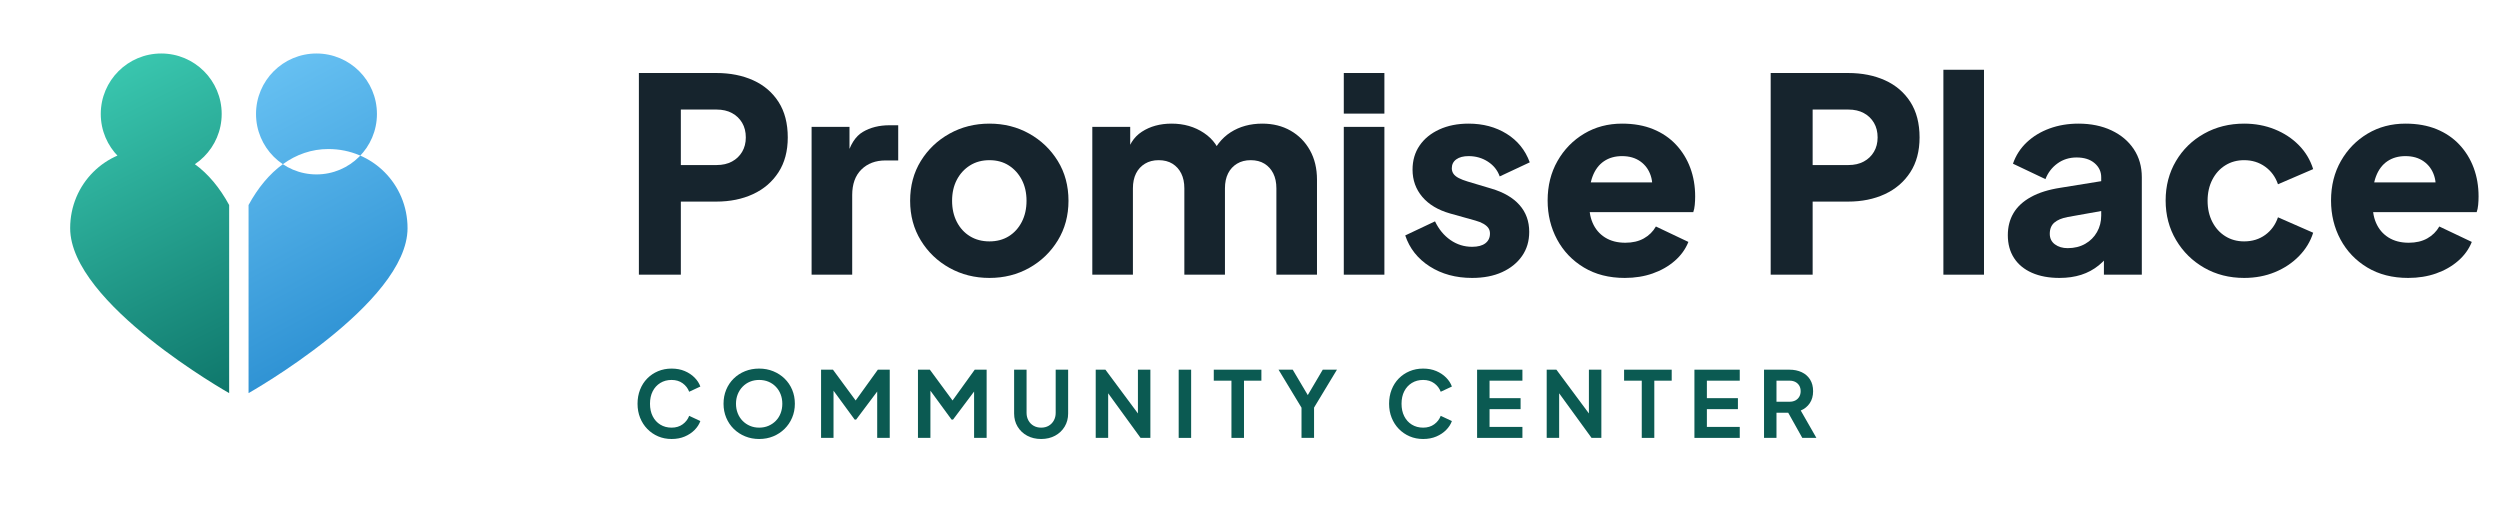
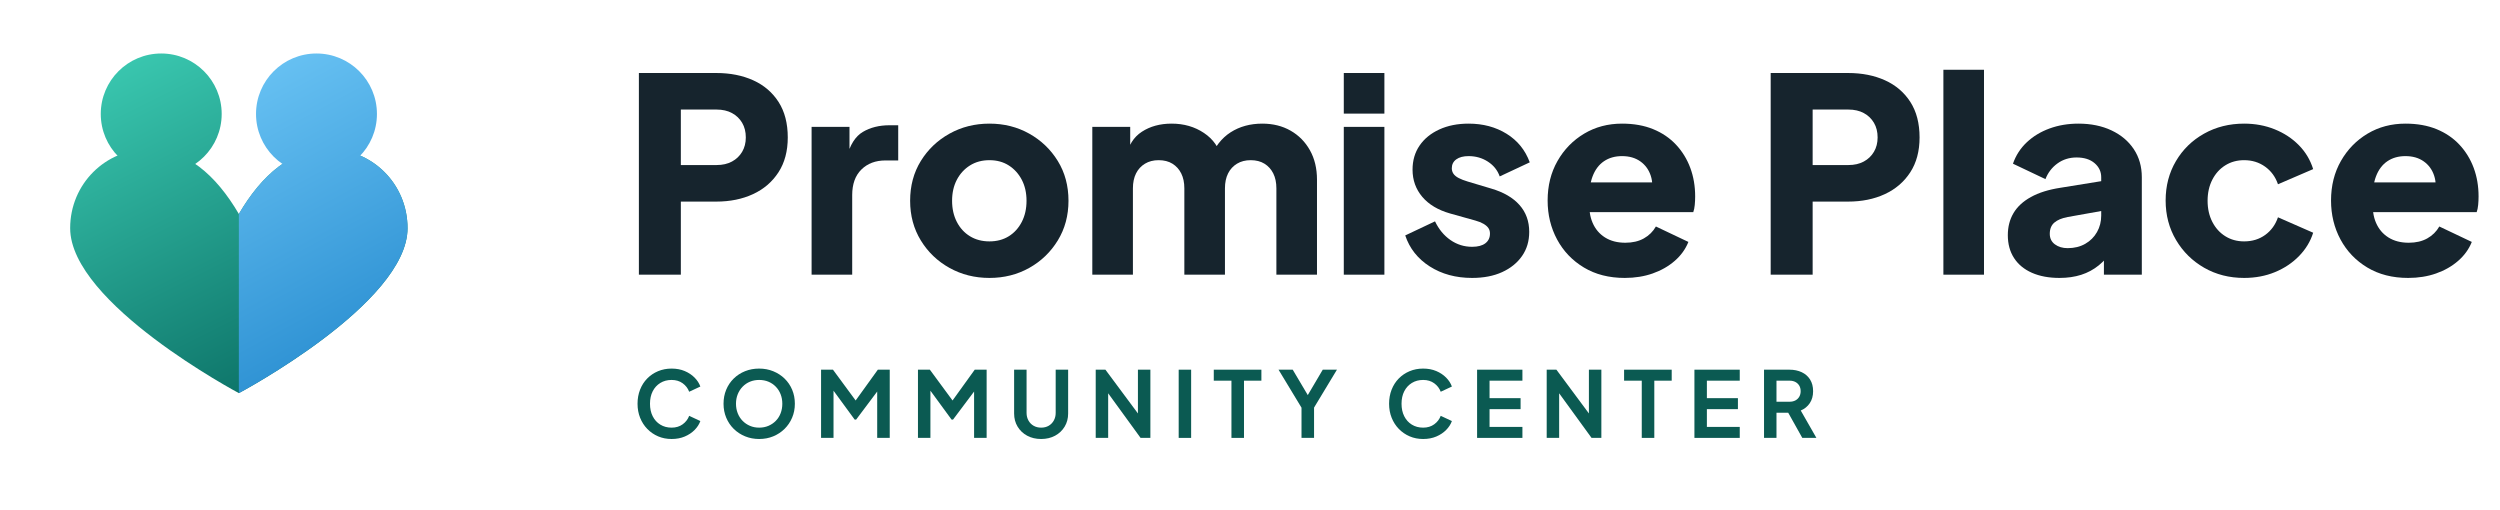
<svg xmlns="http://www.w3.org/2000/svg" viewBox="0 0 314 64" width="314" height="64" fill="none">
  <defs>
    <linearGradient id="ppL" x1="8" y1="6" x2="32" y2="54" gradientUnits="userSpaceOnUse">
      <stop offset="0" stop-color="#3ECFB6" />
      <stop offset="1" stop-color="#0C7267" />
    </linearGradient>
    <linearGradient id="ppR" x1="32" y1="6" x2="58" y2="54" gradientUnits="userSpaceOnUse">
      <stop offset="0" stop-color="#6CC5F5" />
      <stop offset="1" stop-color="#1B82C9" />
    </linearGradient>
  </defs>
  <g transform="translate(0 1) scale(0.9375)">
-     <path fill="url(#ppL)" d="M21.6 6.1 a8.1 8.1 0 1 1 0 16.2 a8.1 8.1 0 0 1 0-16.2 Z M30.7 51.6 C30.7 51.6 9.4 39.6 9.4 29.5 C9.4 23.6 14.1 18.9 20 18.9 C24.5 18.9 28.2 21.8 30.7 26.4 Z" />
-     <path fill="url(#ppR)" d="M42.4 6.1 a8.1 8.1 0 1 1 0 16.2 a8.1 8.1 0 0 1 0-16.2 Z M33.3 51.6 C33.3 51.6 54.6 39.6 54.6 29.5 C54.6 23.6 49.9 18.9 44 18.9 C39.5 18.9 35.8 21.8 33.3 26.4 Z" />
+     <path fill="url(#ppL)" d="M32 51.6C32 51.6 9.4 39.6 9.4 29.5 9.4 23.6 14.1 18.9 20 18.9c4.9 0 8.9 3.4 12 8.7 3.1-5.3 7.1-8.7 12-8.7 5.9 0 10.6 4.7 10.6 10.6 0 10.1-22.6 22.1-22.6 22.1Z" />
+     <path fill="url(#ppR)" d="M32 51.6C32 51.6 54.6 39.6 54.6 29.5c0-5.9-4.7-10.6-10.6-10.6-4.9 0-8.9 3.4-12 8.7Z" />
+     <circle cx="21.6" cy="14.2" r="8.1" fill="url(#ppL)" />
+     <circle cx="42.4" cy="14.2" r="8.1" fill="url(#ppR)" />
  </g>
  <g fill="#16242D">
    <g transform="translate(78.000 34.500) scale(0.034 -0.034)">
      <path d="M66 0V745H352Q429 745 488.5 718.0Q548 691 582.0 638.0Q616 585 616 507Q616 431 581.5 378.0Q547 325 487.5 297.5Q428 270 352 270H221V0ZM221 405H353Q386 405 410.0 418.0Q434 431 447.5 454.0Q461 477 461 507Q461 538 447.5 561.0Q434 584 410.0 597.0Q386 610 353 610H221Z" />
    </g>
    <g transform="translate(100.066 34.500) scale(0.034 -0.034)">
      <path d="M55 0V546H195V415L185 434Q203 503 244.5 527.5Q286 552 343 552H375V422H328Q273 422 239.0 388.5Q205 355 205 294V0Z" />
    </g>
    <g transform="translate(113.190 34.500) scale(0.034 -0.034)">
      <path d="M326 -12Q245 -12 178.5 25.0Q112 62 72.5 126.5Q33 191 33 273Q33 356 72.5 420.0Q112 484 178.5 521.0Q245 558 326 558Q407 558 473.0 521.0Q539 484 578.5 420.0Q618 356 618 273Q618 191 578.5 126.5Q539 62 473.0 25.0Q407 -12 326 -12ZM326 123Q367 123 397.5 142.0Q428 161 445.5 195.0Q463 229 463 273Q463 317 445.5 350.5Q428 384 397.5 403.5Q367 423 326 423Q285 423 254.0 403.5Q223 384 205.5 350.5Q188 317 188 273Q188 229 205.5 195.0Q223 161 254.0 142.0Q285 123 326 123Z" />
    </g>
    <g transform="translate(135.324 34.500) scale(0.034 -0.034)">
      <path d="M55 0V546H195V413L180 435Q192 498 238.0 528.0Q284 558 348 558Q416 558 467.5 523.5Q519 489 532 431L489 427Q516 494 566.0 526.0Q616 558 683 558Q742 558 787.5 532.0Q833 506 859.0 459.5Q885 413 885 351V0H735V319Q735 351 723.5 374.0Q712 397 691.0 410.0Q670 423 640 423Q611 423 589.5 410.0Q568 397 556.5 374.0Q545 351 545 319V0H395V319Q395 351 383.5 374.0Q372 397 351.0 410.0Q330 423 300 423Q271 423 249.5 410.0Q228 397 216.5 374.0Q205 351 205 319V0Z" />
    </g>
    <g transform="translate(166.910 34.500) scale(0.034 -0.034)">
      <path d="M55 0V546H205V0ZM55 595V745H205V595Z" />
    </g>
    <g transform="translate(175.750 34.500) scale(0.034 -0.034)">
      <path d="M269 -12Q179 -12 112.5 30.5Q46 73 22 145L132 197Q153 153 189.0 128.0Q225 103 269 103Q301 103 318.0 116.0Q335 129 335 152Q335 164 329.0 172.5Q323 181 311.0 188.0Q299 195 281 200L188 226Q121 245 85.0 287.5Q49 330 49 388Q49 439 75.0 477.0Q101 515 148.0 536.5Q195 558 256 558Q336 558 396.5 520.5Q457 483 482 415L371 363Q359 397 327.5 417.5Q296 438 256 438Q227 438 210.5 426.0Q194 414 194 393Q194 382 200.0 373.0Q206 364 219.5 357.0Q233 350 253 344L340 318Q408 298 444.0 257.5Q480 217 480 158Q480 107 453.5 69.0Q427 31 380.0 9.5Q333 -12 269 -12Z" />
    </g>
    <g transform="translate(193.260 34.500) scale(0.034 -0.034)">
      <path d="M318 -12Q231 -12 167.0 26.5Q103 65 68.0 130.0Q33 195 33 274Q33 356 69.5 420.0Q106 484 168.0 521.0Q230 558 308 558Q373 558 423.0 537.5Q473 517 507.5 480.0Q542 443 560.0 394.5Q578 346 578 289Q578 273 576.5 257.5Q575 242 571 231H162V341H486L415 289Q425 332 414.0 365.5Q403 399 375.5 418.5Q348 438 308 438Q269 438 241.0 419.0Q213 400 199.0 363.0Q185 326 188 273Q184 227 199.0 192.0Q214 157 245.0 137.5Q276 118 320 118Q360 118 388.5 134.0Q417 150 433 178L553 121Q537 81 502.5 51.0Q468 21 421.0 4.5Q374 -12 318 -12Z" />
    </g>
    <g transform="translate(220.154 34.500) scale(0.034 -0.034)">
      <path d="M66 0V745H352Q429 745 488.5 718.0Q548 691 582.0 638.0Q616 585 616 507Q616 431 581.5 378.0Q547 325 487.5 297.5Q428 270 352 270H221V0ZM221 405H353Q386 405 410.0 418.0Q434 431 447.5 454.0Q461 477 461 507Q461 538 447.5 561.0Q434 584 410.0 597.0Q386 610 353 610H221Z" />
    </g>
    <g transform="translate(242.220 34.500) scale(0.034 -0.034)">
      <path d="M55 0V757H205V0Z" />
    </g>
    <g transform="translate(251.060 34.500) scale(0.034 -0.034)">
      <path d="M224 -12Q165 -12 122.0 7.0Q79 26 56.0 61.5Q33 97 33 146Q33 192 54.0 227.5Q75 263 118.5 287.0Q162 311 227 321L394 348V238L254 213Q222 207 205.0 192.5Q188 178 188 151Q188 126 207.0 112.0Q226 98 254 98Q291 98 319.0 114.0Q347 130 362.5 157.5Q378 185 378 218V360Q378 391 353.5 412.0Q329 433 287 433Q247 433 216.5 411.0Q186 389 172 353L52 410Q68 456 103.0 489.0Q138 522 187.0 540.0Q236 558 294 558Q363 558 416.0 533.0Q469 508 498.5 463.5Q528 419 528 360V0H388V88L422 94Q398 58 369.0 34.5Q340 11 304.0 -0.5Q268 -12 224 -12Z" />
    </g>
    <g transform="translate(270.882 34.500) scale(0.034 -0.034)">
      <path d="M323 -12Q241 -12 175.5 25.5Q110 63 71.5 128.0Q33 193 33 274Q33 355 71.0 419.5Q109 484 175.0 521.0Q241 558 323 558Q384 558 436.0 537.0Q488 516 525.0 478.5Q562 441 578 390L448 334Q434 375 400.5 399.0Q367 423 323 423Q284 423 253.5 404.0Q223 385 205.5 351.0Q188 317 188 273Q188 229 205.5 195.0Q223 161 253.5 142.0Q284 123 323 123Q368 123 401.0 147.0Q434 171 448 212L578 155Q563 107 526.0 69.0Q489 31 437.0 9.5Q385 -12 323 -12Z" />
    </g>
    <g transform="translate(291.656 34.500) scale(0.034 -0.034)">
      <path d="M318 -12Q231 -12 167.0 26.5Q103 65 68.0 130.0Q33 195 33 274Q33 356 69.5 420.0Q106 484 168.0 521.0Q230 558 308 558Q373 558 423.0 537.5Q473 517 507.5 480.0Q542 443 560.0 394.5Q578 346 578 289Q578 273 576.5 257.5Q575 242 571 231H162V341H486L415 289Q425 332 414.0 365.5Q403 399 375.5 418.5Q348 438 308 438Q269 438 241.0 419.0Q213 400 199.0 363.0Q185 326 188 273Q184 227 199.0 192.0Q214 157 245.0 137.5Q276 118 320 118Q360 118 388.5 134.0Q417 150 433 178L553 121Q537 81 502.5 51.0Q468 21 421.0 4.5Q374 -12 318 -12Z" />
    </g>
  </g>
  <g fill="#0B5A52">
    <g transform="translate(79.500 55.000) scale(0.0115 -0.0115)">
      <path d="M422 -12Q342 -12 274.5 17.0Q207 46 156.5 98.0Q106 150 78.0 220.0Q50 290 50 373Q50 456 77.5 526.5Q105 597 155.5 648.5Q206 700 274.0 728.5Q342 757 422 757Q502 757 565.5 730.0Q629 703 673.0 658.5Q717 614 736 561L614 504Q593 560 543.0 596.5Q493 633 422 633Q352 633 298.5 600.0Q245 567 215.5 509.0Q186 451 186 373Q186 295 215.5 236.5Q245 178 298.5 145.0Q352 112 422 112Q493 112 543.0 148.5Q593 185 614 241L736 184Q717 131 673.0 86.5Q629 42 565.5 15.0Q502 -12 422 -12Z" />
    </g>
    <g transform="translate(90.301 55.000) scale(0.0115 -0.0115)">
      <path d="M439 -12Q357 -12 286.0 17.0Q215 46 162.0 98.0Q109 150 79.5 220.5Q50 291 50 373Q50 456 79.0 526.0Q108 596 161.0 648.0Q214 700 285.0 728.5Q356 757 439 757Q522 757 593.0 728.0Q664 699 717.0 647.5Q770 596 799.5 526.0Q829 456 829 373Q829 291 799.0 220.5Q769 150 716.0 98.0Q663 46 592.5 17.0Q522 -12 439 -12ZM439 112Q494 112 540.0 131.5Q586 151 620.5 186.0Q655 221 673.5 269.0Q692 317 692 373Q692 429 673.5 476.5Q655 524 620.5 559.5Q586 595 540.0 614.0Q494 633 439 633Q385 633 339.0 614.0Q293 595 258.5 559.5Q224 524 205.0 476.5Q186 429 186 373Q186 317 205.0 269.0Q224 221 258.5 186.0Q293 151 339.0 131.5Q385 112 439 112Z" />
    </g>
    <g transform="translate(102.298 55.000) scale(0.0115 -0.0115)">
      <path d="M72 0V745H202L481 366H419L692 745H822V0H685V590L738 577L455 200H439L163 577L208 590V0Z" />
    </g>
    <g transform="translate(114.468 55.000) scale(0.0115 -0.0115)">
      <path d="M72 0V745H202L481 366H419L692 745H822V0H685V590L738 577L455 200H439L163 577L208 590V0Z" />
    </g>
    <g transform="translate(126.637 55.000) scale(0.0115 -0.0115)">
      <path d="M359 -12Q273 -12 206.5 24.0Q140 60 102.0 123.0Q64 186 64 266V745H200V273Q200 227 220.5 190.0Q241 153 277.0 132.5Q313 112 359 112Q406 112 441.5 132.5Q477 153 497.5 190.0Q518 227 518 273V745H654V266Q654 186 616.0 123.0Q578 60 511.5 24.0Q445 -12 359 -12Z" />
    </g>
    <g transform="translate(136.794 55.000) scale(0.0115 -0.0115)">
      <path d="M72 0V745H178L588 193L533 182V745H669V0H562L158 556L208 567V0Z" />
    </g>
    <g transform="translate(147.215 55.000) scale(0.0115 -0.0115)">
      <path d="M72 0V745H208V0Z" />
    </g>
    <g transform="translate(152.324 55.000) scale(0.0115 -0.0115)">
      <path d="M204 0V625H11V745H531V625H341V0Z" />
    </g>
    <g transform="translate(160.457 55.000) scale(0.0115 -0.0115)">
      <path d="M262 0V330L11 745H166L358 421H303L494 745H649L399 331V0Z" />
    </g>
    <g transform="translate(173.894 55.000) scale(0.0115 -0.0115)">
      <path d="M422 -12Q342 -12 274.5 17.0Q207 46 156.5 98.0Q106 150 78.0 220.0Q50 290 50 373Q50 456 77.5 526.5Q105 597 155.5 648.5Q206 700 274.0 728.5Q342 757 422 757Q502 757 565.5 730.0Q629 703 673.0 658.5Q717 614 736 561L614 504Q593 560 543.0 596.5Q493 633 422 633Q352 633 298.5 600.0Q245 567 215.5 509.0Q186 451 186 373Q186 295 215.5 236.5Q245 178 298.5 145.0Q352 112 422 112Q493 112 543.0 148.5Q593 185 614 241L736 184Q717 131 673.0 86.5Q629 42 565.5 15.0Q502 -12 422 -12Z" />
    </g>
    <g transform="translate(184.695 55.000) scale(0.0115 -0.0115)">
      <path d="M72 0V745H567V625H208V434H547V314H208V120H567V0Z" />
    </g>
    <g transform="translate(193.437 55.000) scale(0.0115 -0.0115)">
      <path d="M72 0V745H178L588 193L533 182V745H669V0H562L158 556L208 567V0Z" />
    </g>
    <g transform="translate(203.859 55.000) scale(0.0115 -0.0115)">
      <path d="M204 0V625H11V745H531V625H341V0Z" />
    </g>
    <g transform="translate(211.992 55.000) scale(0.0115 -0.0115)">
      <path d="M72 0V745H567V625H208V434H547V314H208V120H567V0Z" />
    </g>
    <g transform="translate(220.734 55.000) scale(0.0115 -0.0115)">
      <path d="M72 0V745H349Q425 745 483.5 717.5Q542 690 575.0 637.5Q608 585 608 510Q608 433 571.5 379.0Q535 325 473 299L644 0H490L307 327L395 275H208V0ZM208 395H351Q388 395 415.0 409.5Q442 424 457.0 450.0Q472 476 472 510Q472 545 457.0 570.5Q442 596 415.0 610.5Q388 625 351 625H208Z" />
    </g>
  </g>
</svg>
